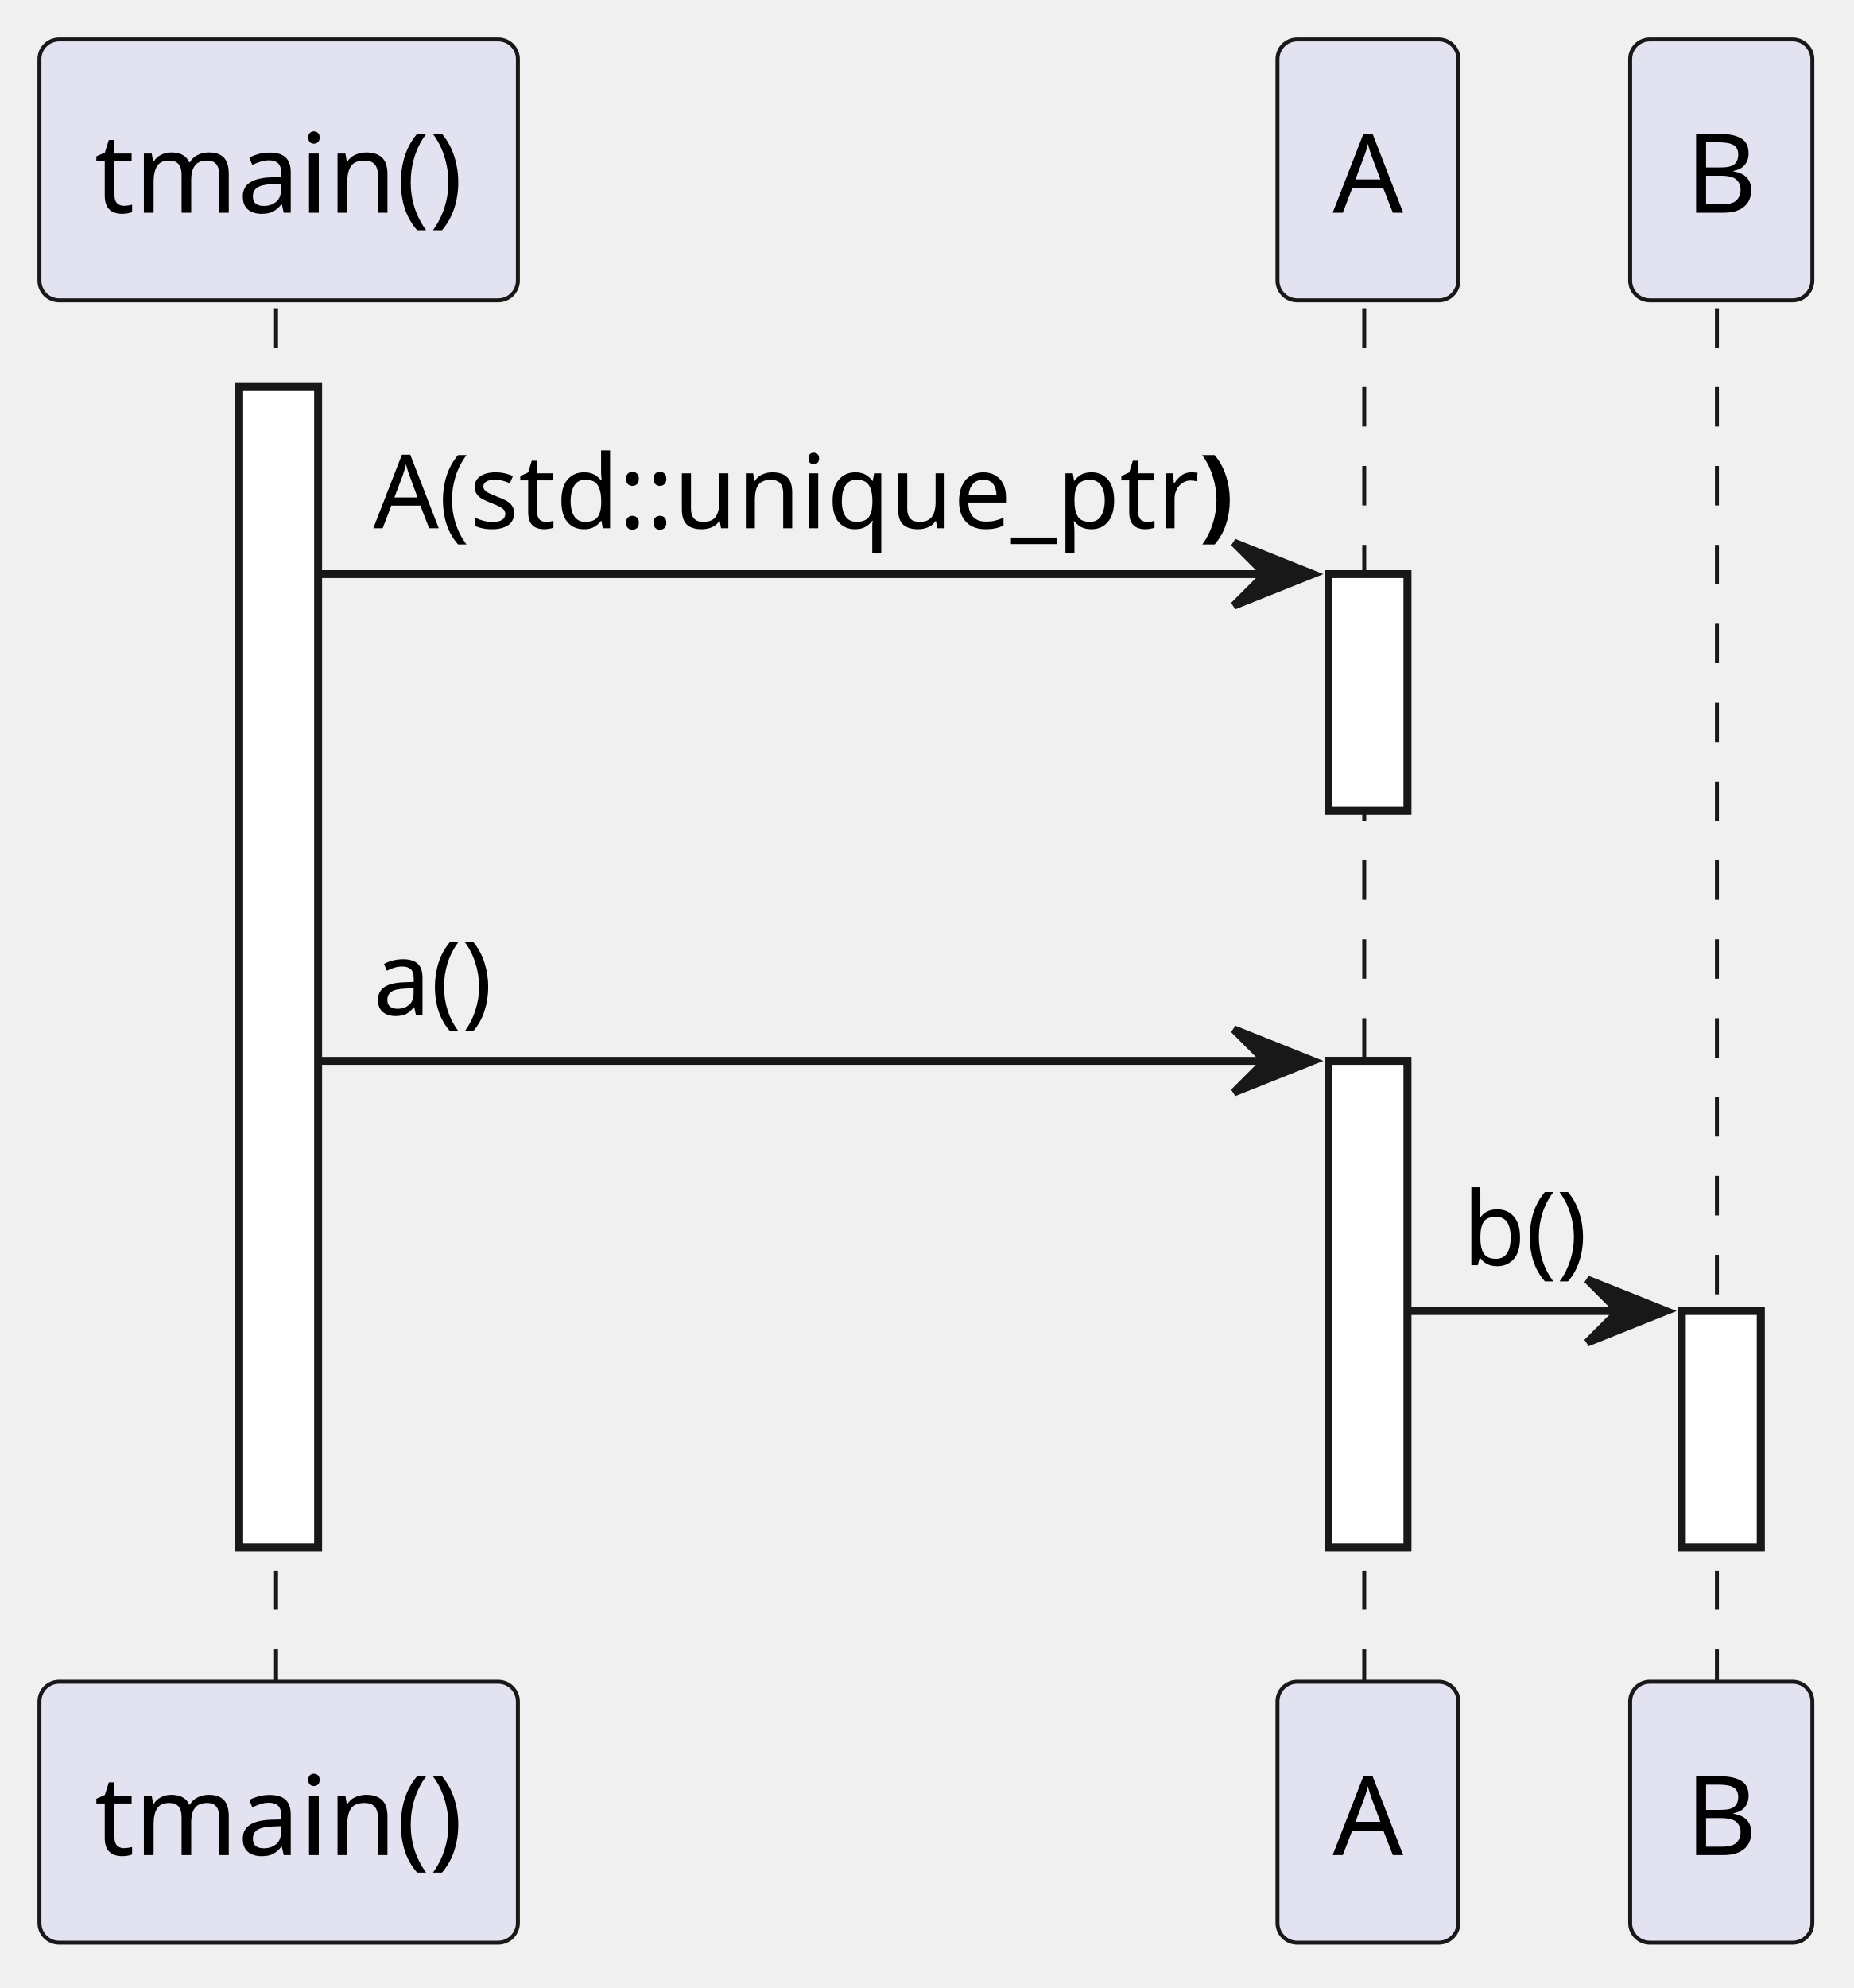
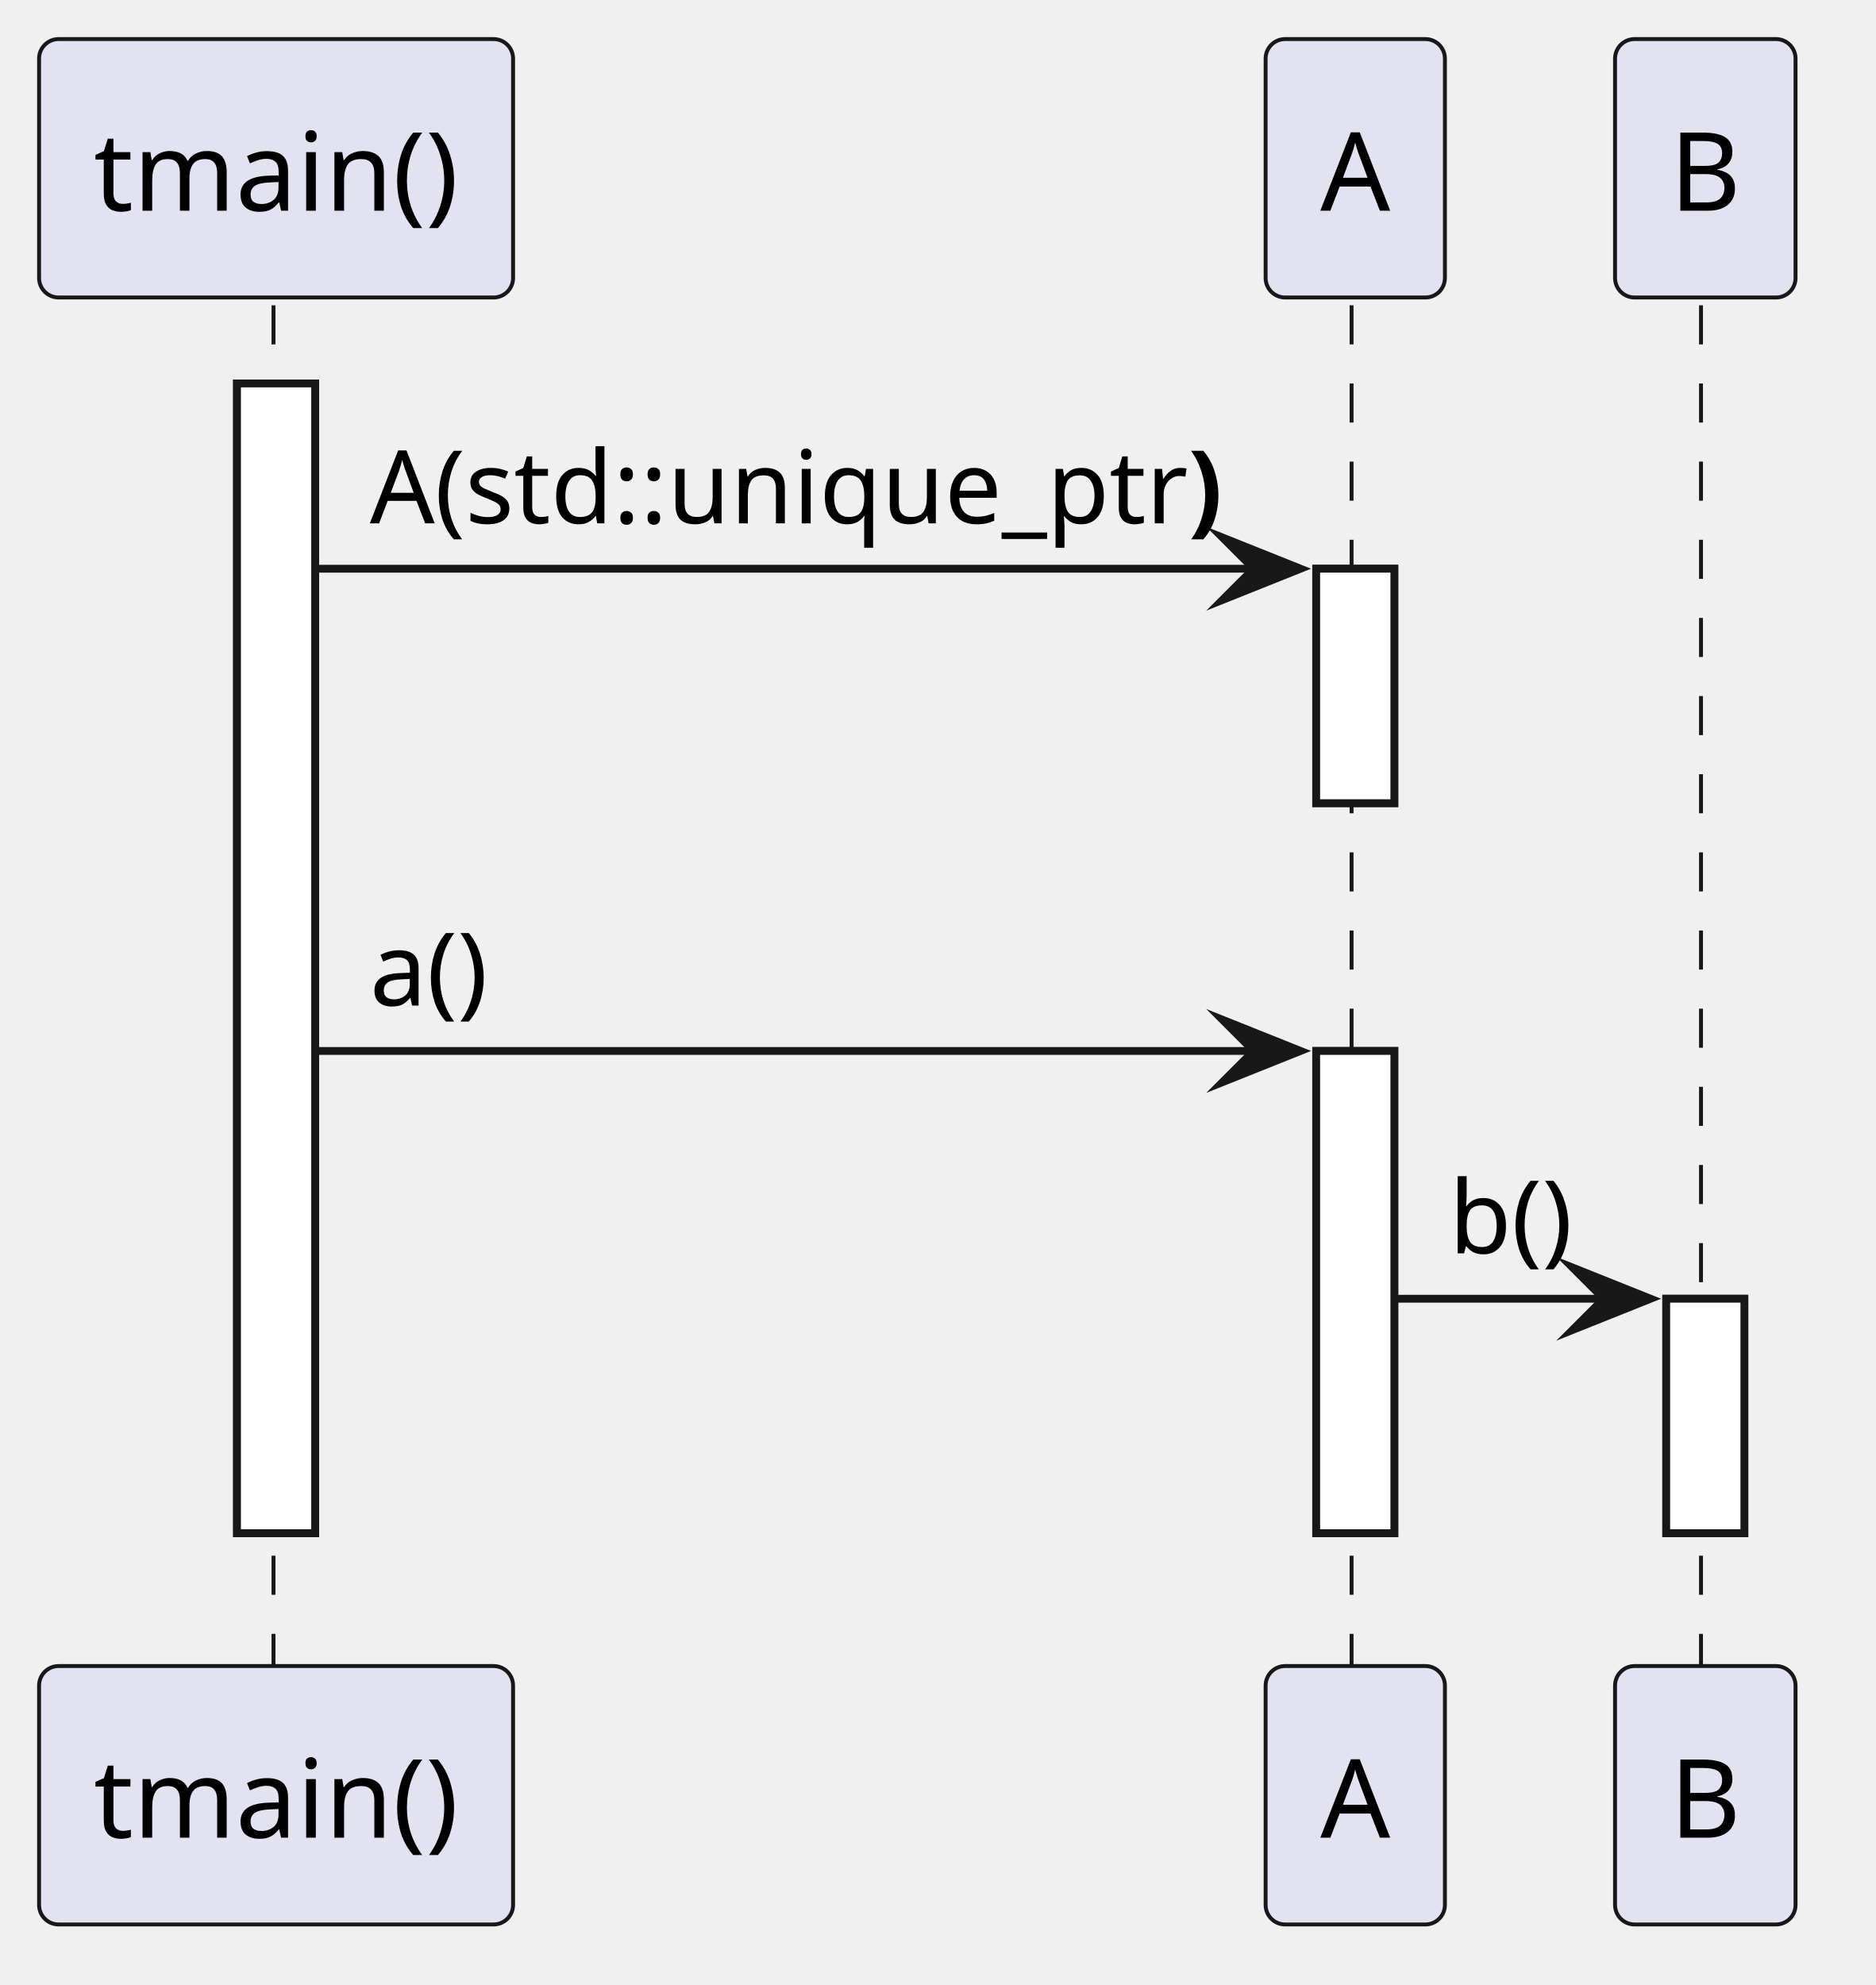
- <svg xmlns="http://www.w3.org/2000/svg" contentStyleType="text/css" data-diagram-type="SEQUENCE" height="252px" preserveAspectRatio="none" style="width:235px;height:252px;background:#FFFFFF;" version="1.1" viewBox="0 0 235 252" width="235px" zoomAndPan="magnify">
+ <svg xmlns="http://www.w3.org/2000/svg" contentStyleType="text/css" data-diagram-type="SEQUENCE" height="254px" preserveAspectRatio="none" style="width:240px;height:254px;background:#FFFFFF;" version="1.1" viewBox="0 0 240 254" width="240px" zoomAndPan="magnify">
  <defs>
    <style type="text/css">a:hover { text-decoration: underline; }</style>
  </defs>
  <g>
    <g>
      <rect fill="#FFFFFF" height="147.118" style="stroke:#181818;stroke-width:1;" width="10" x="30.331" y="49.068" />
    </g>
    <g>
      <rect fill="#FFFFFF" height="30" style="stroke:#181818;stroke-width:1;" width="10" x="168.44" y="72.774" />
    </g>
    <g>
      <rect fill="#FFFFFF" height="61.706" style="stroke:#181818;stroke-width:1;" width="10" x="168.44" y="134.48" />
    </g>
    <g>
      <rect fill="#FFFFFF" height="30" style="stroke:#181818;stroke-width:1;" width="10" x="213.235" y="166.186" />
    </g>
-     <g>
-       <rect fill="#000000" fill-opacity="0" height="175.118" width="8" x="31.331" y="39.068" />
-       <line style="stroke:#181818;stroke-width:0.5;stroke-dasharray:5.0,5.0;" x1="35" x2="35" y1="39.068" y2="214.186" />
+     <g class="participant-lifeline" data-entity-uid="part1" data-qualified-name="C_0010992088815987957949" data-source-line="1" id="part1-lifeline">
+       <g>
+         <rect fill="#000000" fill-opacity="0" height="175.118" width="8" x="31.331" y="39.068" />
+         <line style="stroke:#181818;stroke-width:0.5;stroke-dasharray:5,5;" x1="35" x2="35" y1="39.068" y2="214.186" />
+       </g>
    </g>
-     <g>
-       <rect fill="#000000" fill-opacity="0" height="175.118" width="8" x="169.44" y="39.068" />
-       <line style="stroke:#181818;stroke-width:0.5;stroke-dasharray:5.0,5.0;" x1="172.967" x2="172.967" y1="39.068" y2="214.186" />
+     <g class="participant-lifeline" data-entity-uid="part2" data-qualified-name="C_0012283739984768649794" data-source-line="3" id="part2-lifeline">
+       <g>
+         <rect fill="#000000" fill-opacity="0" height="175.118" width="8" x="169.44" y="39.068" />
+         <line style="stroke:#181818;stroke-width:0.5;stroke-dasharray:5,5;" x1="172.967" x2="172.967" y1="39.068" y2="214.186" />
+       </g>
    </g>
-     <g>
-       <rect fill="#000000" fill-opacity="0" height="175.118" width="8" x="214.235" y="39.068" />
-       <line style="stroke:#181818;stroke-width:0.5;stroke-dasharray:5.0,5.0;" x1="217.685" x2="217.685" y1="39.068" y2="214.186" />
+     <g class="participant-lifeline" data-entity-uid="part3" data-qualified-name="C_0010534573848552279523" data-source-line="9" id="part3-lifeline">
+       <g>
+         <rect fill="#000000" fill-opacity="0" height="175.118" width="8" x="214.235" y="39.068" />
+         <line style="stroke:#181818;stroke-width:0.5;stroke-dasharray:5,5;" x1="217.685" x2="217.685" y1="39.068" y2="214.186" />
+       </g>
    </g>
-     <g class="participant participant-head" data-participant="C_0010992088815987957949">
+     <g class="participant participant-head" data-entity-uid="part1" data-qualified-name="C_0010992088815987957949" data-source-line="1" id="part1-head">
      <rect fill="#E2E2F0" height="33.068" rx="2.5" ry="2.5" style="stroke:#181818;stroke-width:0.5;" width="60.662" x="5" y="5" />
      <text fill="#000000" font-family="sans-serif" font-size="14" lengthAdjust="spacing" textLength="46.662" x="12" y="26.966">tmain()</text>
    </g>
-     <g class="participant participant-tail" data-participant="C_0010992088815987957949">
+     <g class="participant participant-tail" data-entity-uid="part1" data-qualified-name="C_0010992088815987957949" data-source-line="1" id="part1-tail">
      <rect fill="#E2E2F0" height="33.068" rx="2.5" ry="2.5" style="stroke:#181818;stroke-width:0.5;" width="60.662" x="5" y="213.186" />
      <text fill="#000000" font-family="sans-serif" font-size="14" lengthAdjust="spacing" textLength="46.662" x="12" y="235.152">tmain()</text>
    </g>
-     <g class="participant participant-head" data-participant="C_0012283739984768649794">
+     <g class="participant participant-head" data-entity-uid="part2" data-qualified-name="C_0012283739984768649794" data-source-line="3" id="part2-head">
      <rect fill="#E2E2F0" height="33.068" rx="2.5" ry="2.5" style="stroke:#181818;stroke-width:0.5;" width="22.946" x="161.967" y="5" />
      <text fill="#000000" font-family="sans-serif" font-size="14" lengthAdjust="spacing" textLength="8.946" x="168.967" y="26.966">A</text>
    </g>
-     <g class="participant participant-tail" data-participant="C_0012283739984768649794">
+     <g class="participant participant-tail" data-entity-uid="part2" data-qualified-name="C_0012283739984768649794" data-source-line="3" id="part2-tail">
      <rect fill="#E2E2F0" height="33.068" rx="2.5" ry="2.5" style="stroke:#181818;stroke-width:0.5;" width="22.946" x="161.967" y="213.186" />
      <text fill="#000000" font-family="sans-serif" font-size="14" lengthAdjust="spacing" textLength="8.946" x="168.967" y="235.152">A</text>
    </g>
-     <g class="participant participant-head" data-participant="C_0010534573848552279523">
+     <g class="participant participant-head" data-entity-uid="part3" data-qualified-name="C_0010534573848552279523" data-source-line="9" id="part3-head">
      <rect fill="#E2E2F0" height="33.068" rx="2.5" ry="2.5" style="stroke:#181818;stroke-width:0.5;" width="23.1" x="206.685" y="5" />
      <text fill="#000000" font-family="sans-serif" font-size="14" lengthAdjust="spacing" textLength="9.1" x="213.685" y="26.966">B</text>
    </g>
-     <g class="participant participant-tail" data-participant="C_0010534573848552279523">
+     <g class="participant participant-tail" data-entity-uid="part3" data-qualified-name="C_0010534573848552279523" data-source-line="9" id="part3-tail">
      <rect fill="#E2E2F0" height="33.068" rx="2.5" ry="2.5" style="stroke:#181818;stroke-width:0.5;" width="23.1" x="206.685" y="213.186" />
      <text fill="#000000" font-family="sans-serif" font-size="14" lengthAdjust="spacing" textLength="9.1" x="213.685" y="235.152">B</text>
    </g>
    <g>
      <rect fill="#FFFFFF" height="147.118" style="stroke:#181818;stroke-width:1;" width="10" x="30.331" y="49.068" />
    </g>
    <g>
      <rect fill="#FFFFFF" height="30" style="stroke:#181818;stroke-width:1;" width="10" x="168.44" y="72.774" />
    </g>
    <g>
      <rect fill="#FFFFFF" height="61.706" style="stroke:#181818;stroke-width:1;" width="10" x="168.44" y="134.48" />
    </g>
    <g>
      <rect fill="#FFFFFF" height="30" style="stroke:#181818;stroke-width:1;" width="10" x="213.235" y="166.186" />
    </g>
-     <g class="message" data-participant-1="C_0010992088815987957949" data-participant-2="C_0012283739984768649794">
-       <polygon fill="#181818" points="156.44,68.774,166.44,72.774,156.44,76.774,160.44,72.774" style="stroke:#181818;stroke-width:1;" />
+     <g class="message" data-entity-1="part1" data-entity-2="part2" data-source-line="4" id="msg1">
+       <polygon fill="#181818" points="156.44,68.774,166.44,72.774,156.44,76.774,160.44,72.774" style="stroke:#181818;stroke-width:1;stroke-linejoin:miter;stroke-miterlimit:10;" />
      <line style="stroke:#181818;stroke-width:1;" x1="40.331" x2="162.44" y1="72.774" y2="72.774" />
      <text fill="#000000" font-family="sans-serif" font-size="13" lengthAdjust="spacing" textLength="104.702" x="47.331" y="66.965">A(std::unique_ptr</text>
-       <text fill="#000000" font-family="sans-serif" font-size="13" font-weight="bold" lengthAdjust="spacing" textLength="4.407" x="152.033" y="66.965">)</text>
+       <text fill="#000000" font-family="sans-serif" font-size="13" font-weight="700" lengthAdjust="spacing" textLength="4.407" x="152.033" y="66.965">)</text>
    </g>
-     <g class="message" data-participant-1="C_0010992088815987957949" data-participant-2="C_0012283739984768649794">
-       <polygon fill="#181818" points="156.44,130.48,166.44,134.48,156.44,138.48,160.44,134.48" style="stroke:#181818;stroke-width:1;" />
+     <g class="message" data-entity-1="part1" data-entity-2="part2" data-source-line="7" id="msg2">
+       <polygon fill="#181818" points="156.44,130.48,166.44,134.48,156.44,138.48,160.44,134.48" style="stroke:#181818;stroke-width:1;stroke-linejoin:miter;stroke-miterlimit:10;" />
      <line style="stroke:#181818;stroke-width:1;" x1="40.331" x2="162.44" y1="134.48" y2="134.48" />
      <text fill="#000000" font-family="sans-serif" font-size="13" lengthAdjust="spacing" textLength="15.093" x="47.331" y="128.671">a()</text>
    </g>
-     <g class="message" data-participant-1="C_0012283739984768649794" data-participant-2="C_0010534573848552279523">
-       <polygon fill="#181818" points="201.235,162.186,211.235,166.186,201.235,170.186,205.235,166.186" style="stroke:#181818;stroke-width:1;" />
+     <g class="message" data-entity-1="part2" data-entity-2="part3" data-source-line="10" id="msg3">
+       <polygon fill="#181818" points="201.235,162.186,211.235,166.186,201.235,170.186,205.235,166.186" style="stroke:#181818;stroke-width:1;stroke-linejoin:miter;stroke-miterlimit:10;" />
      <line style="stroke:#181818;stroke-width:1;" x1="178.44" x2="207.235" y1="166.186" y2="166.186" />
      <text fill="#000000" font-family="sans-serif" font-size="13" lengthAdjust="spacing" textLength="15.795" x="185.44" y="160.377">b()</text>
    </g>
  </g>
</svg>
